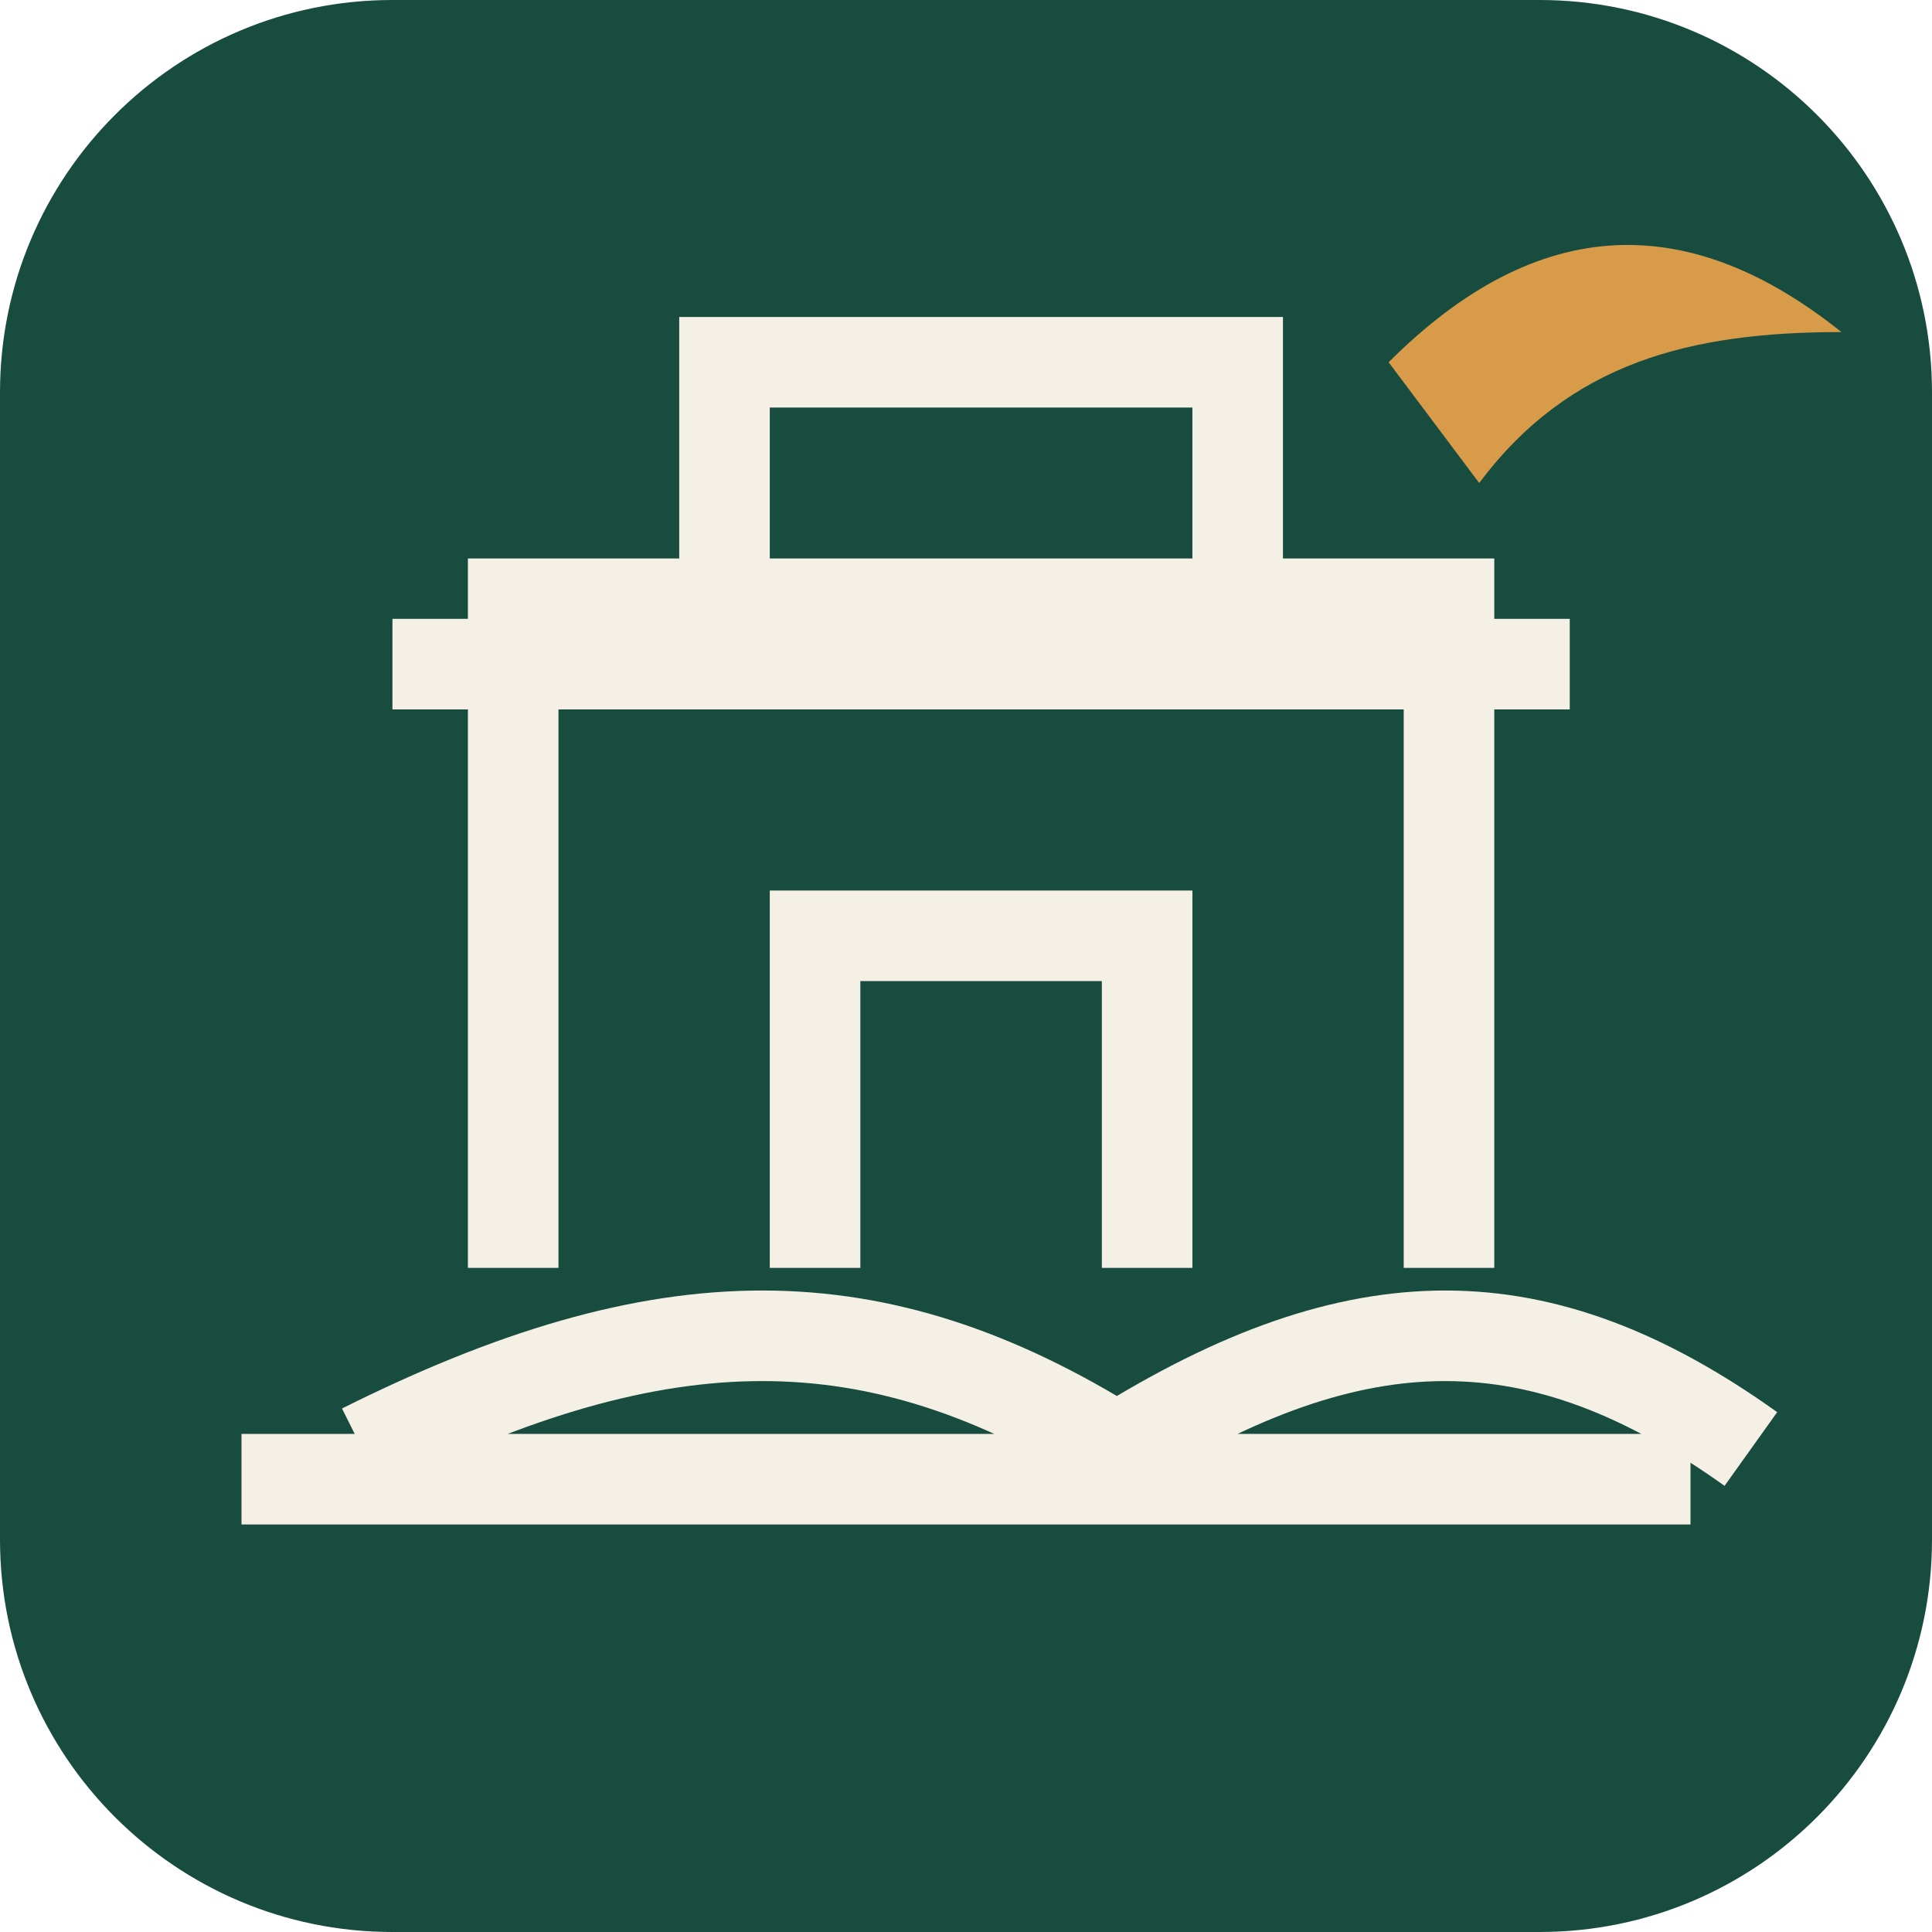
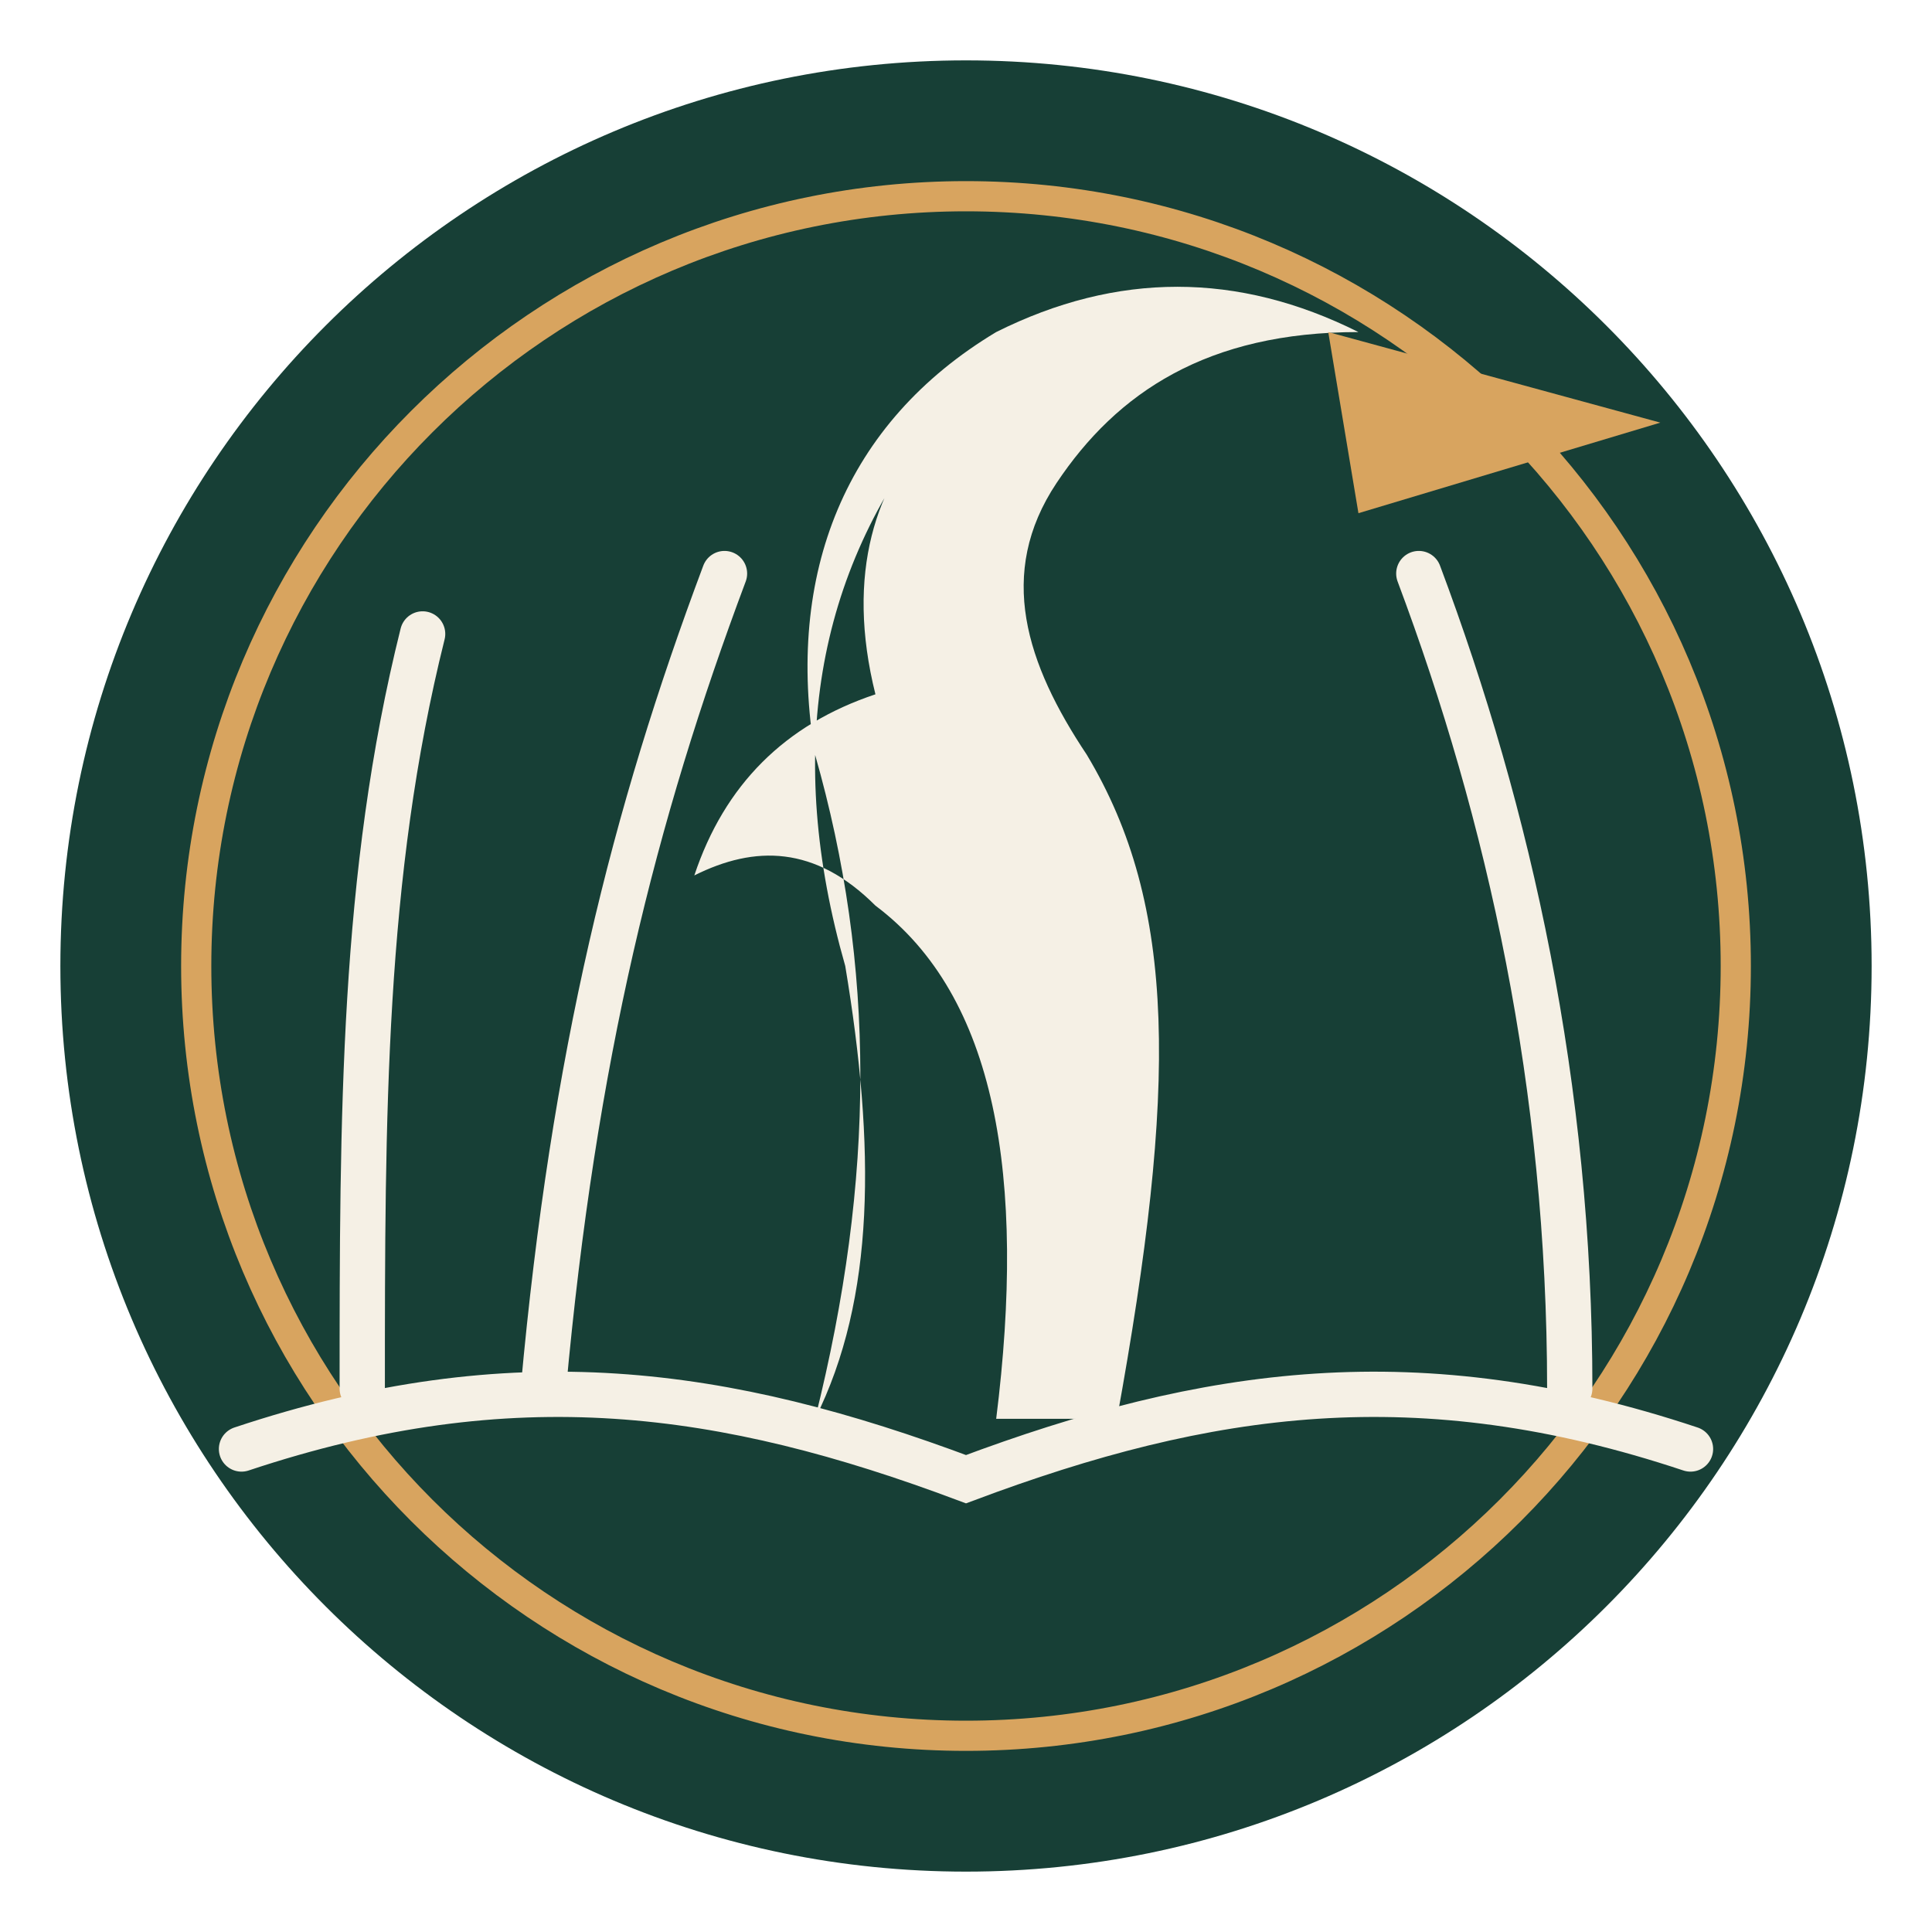
<svg xmlns="http://www.w3.org/2000/svg" viewBox="0 0 64 64">
-   <rect width="64" height="64" rx="13" fill="#174c3f" />
-   <g fill="none" stroke="#f5f0e5" stroke-width="3">
-     <path d="M8 49h48M12 48c10-5 17-5 25 0 8-5 14-5 21 0" />
-     <path d="M17 42V20h31v22M13 22h39M24 20v-8h17v8" />
-     <path d="M27 42V31h11v11" />
-   </g>
-   <path d="M46 12c5-5 10-5 15-1-5 0-9 1-12 5" fill="#d89b49" />
+   <circle cx="32" cy="32" r="30" fill="#173f36" />
+   <circle cx="32" cy="32" r="25.5" fill="none" stroke="#d8a45f" />
+   <path d="M8 48c9-3 16-2 24 1 8-3 15-4 24-1M12 46c0-9 0-17 2-25M18 46c1-11 3-19 6-27M52 46c0-10-2-19-5-27" fill="none" stroke="#f5f0e5" stroke-width="1.5" stroke-linecap="round" />
+   <path d="M27 47c2-8 2-15 0-22-1-6 1-11 6-14 4-2 8-2 12 0-5 0-8 2-10 5-2 3-1 6 1 9 3 5 3 11 1 22h-4c1-8 0-14-4-17-2-2-4-2-6-1 1-3 3-5 6-6-1-4 0-7 2-9-4 5-5 11-3 18 1 6 1 11-1 15z" fill="#f5f0e5" />
+   <path d="M44 11l11 3-10 3z" fill="#d8a45f" />
</svg>
